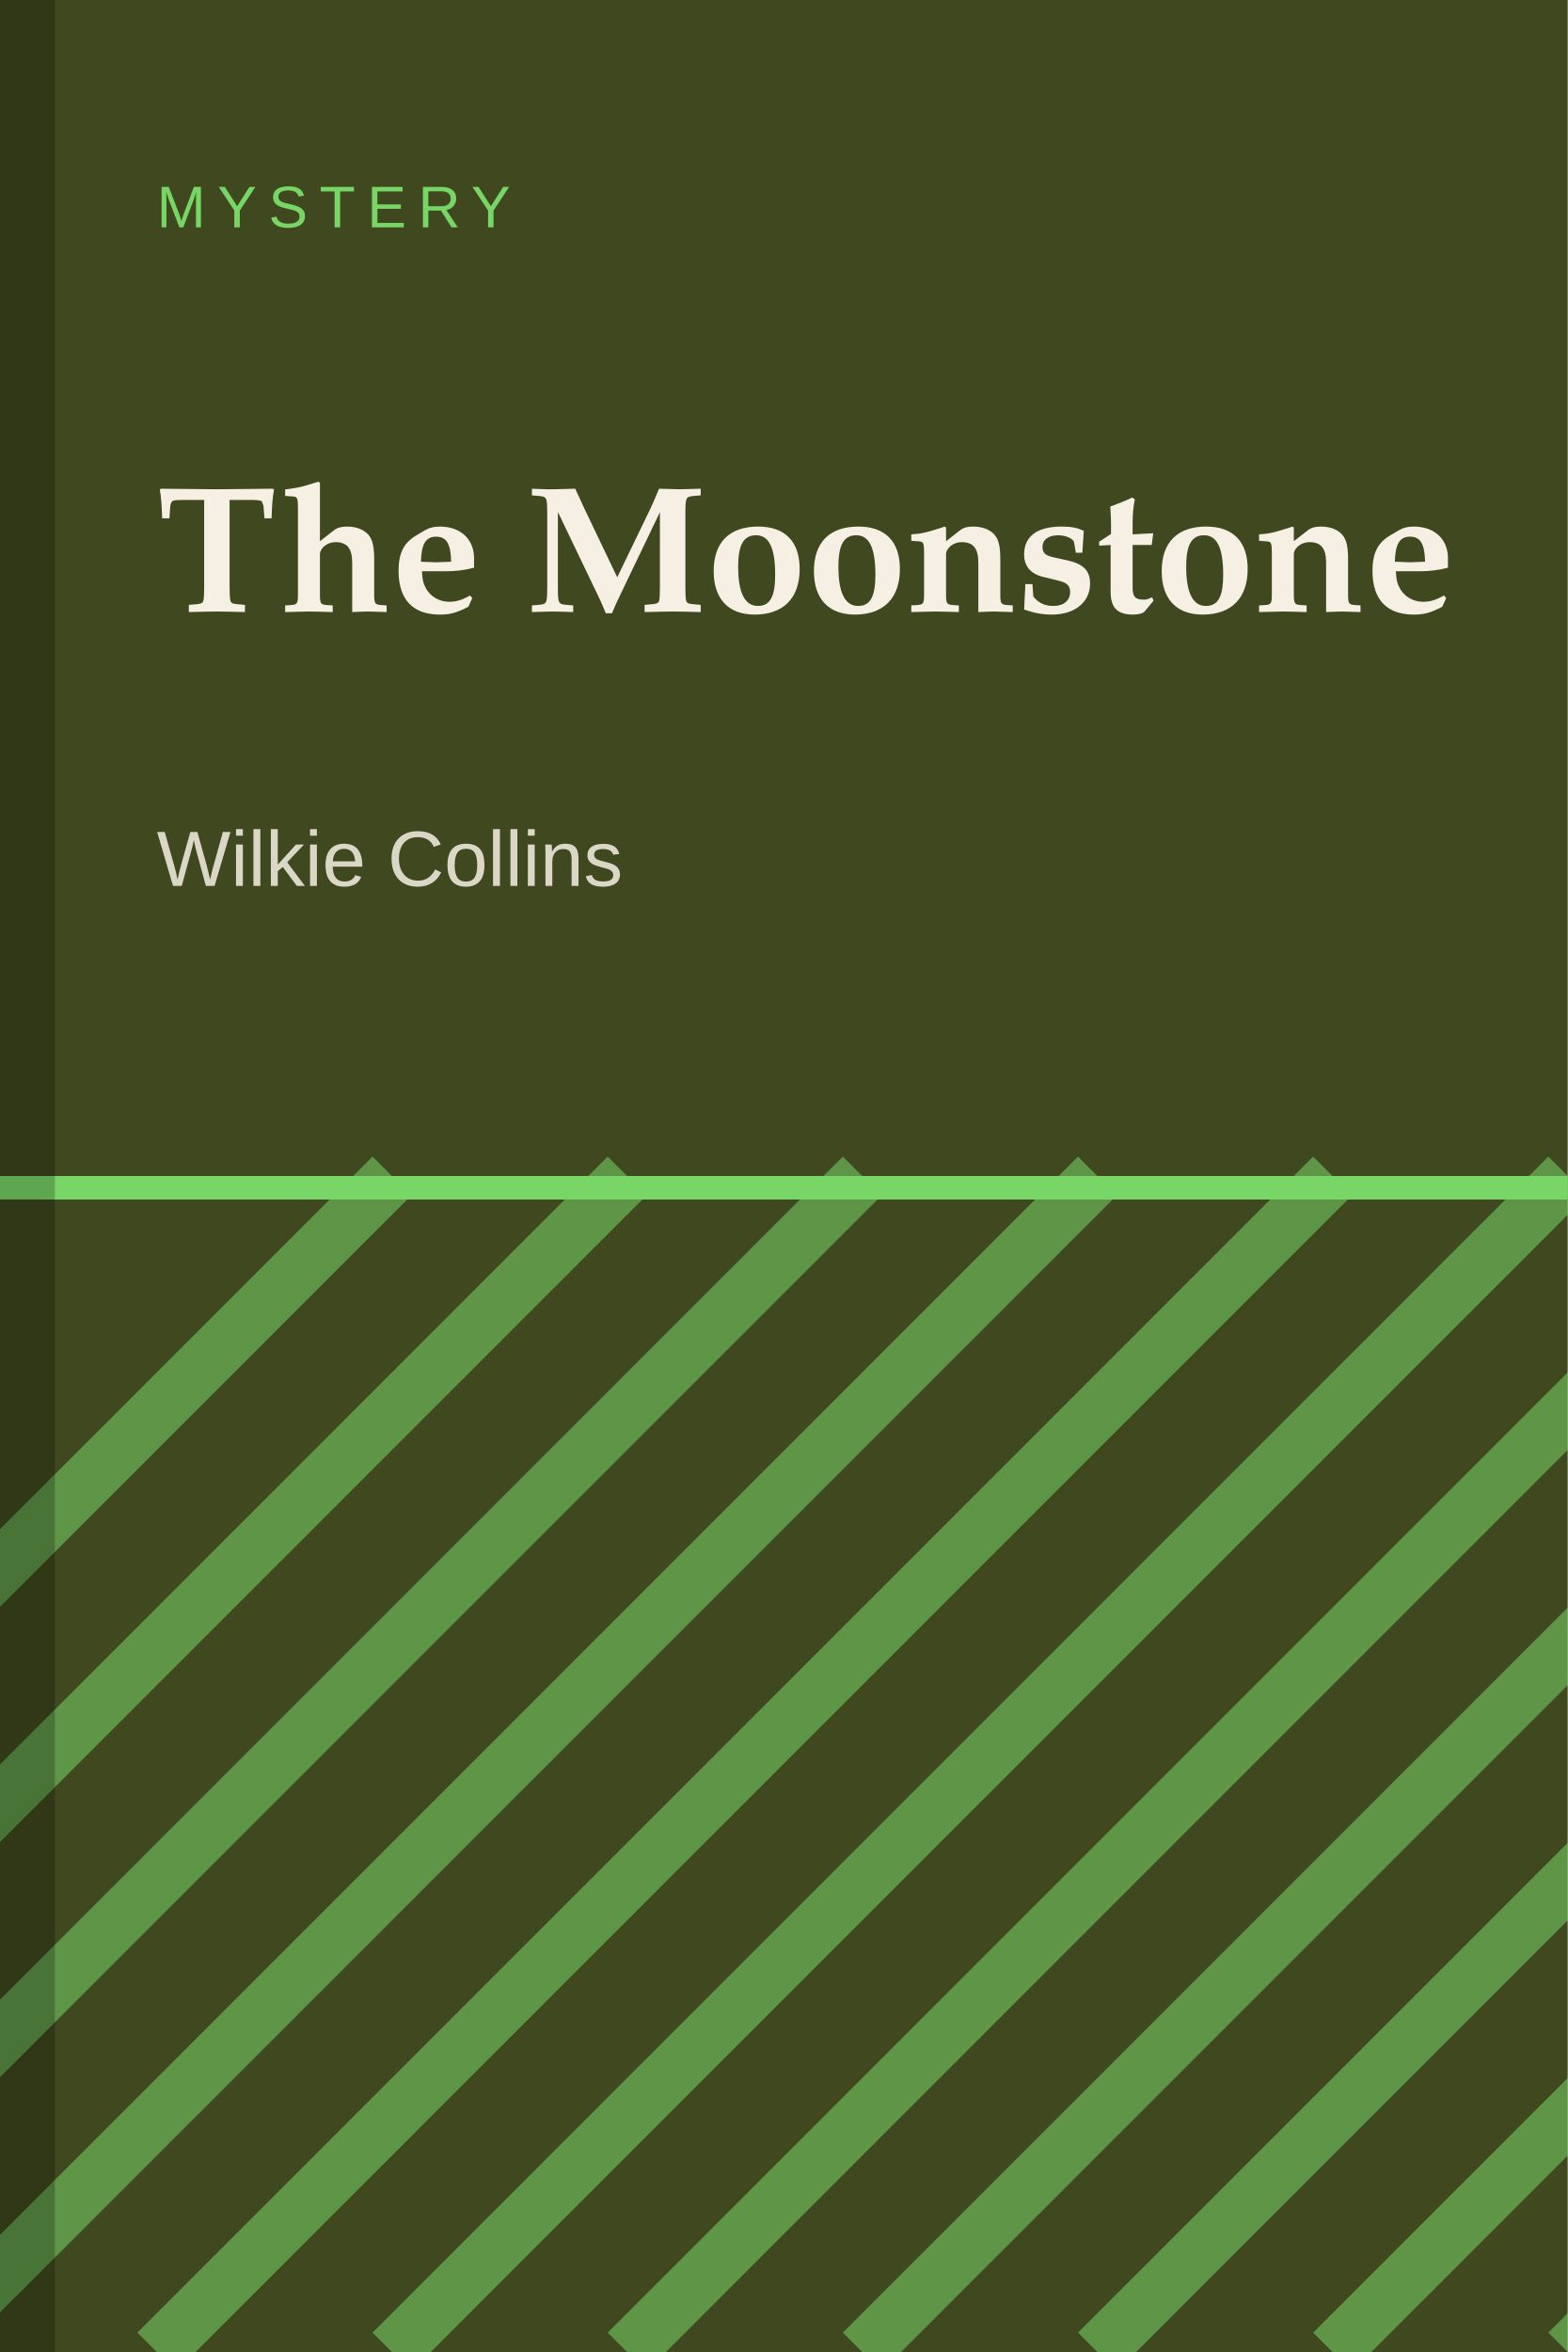
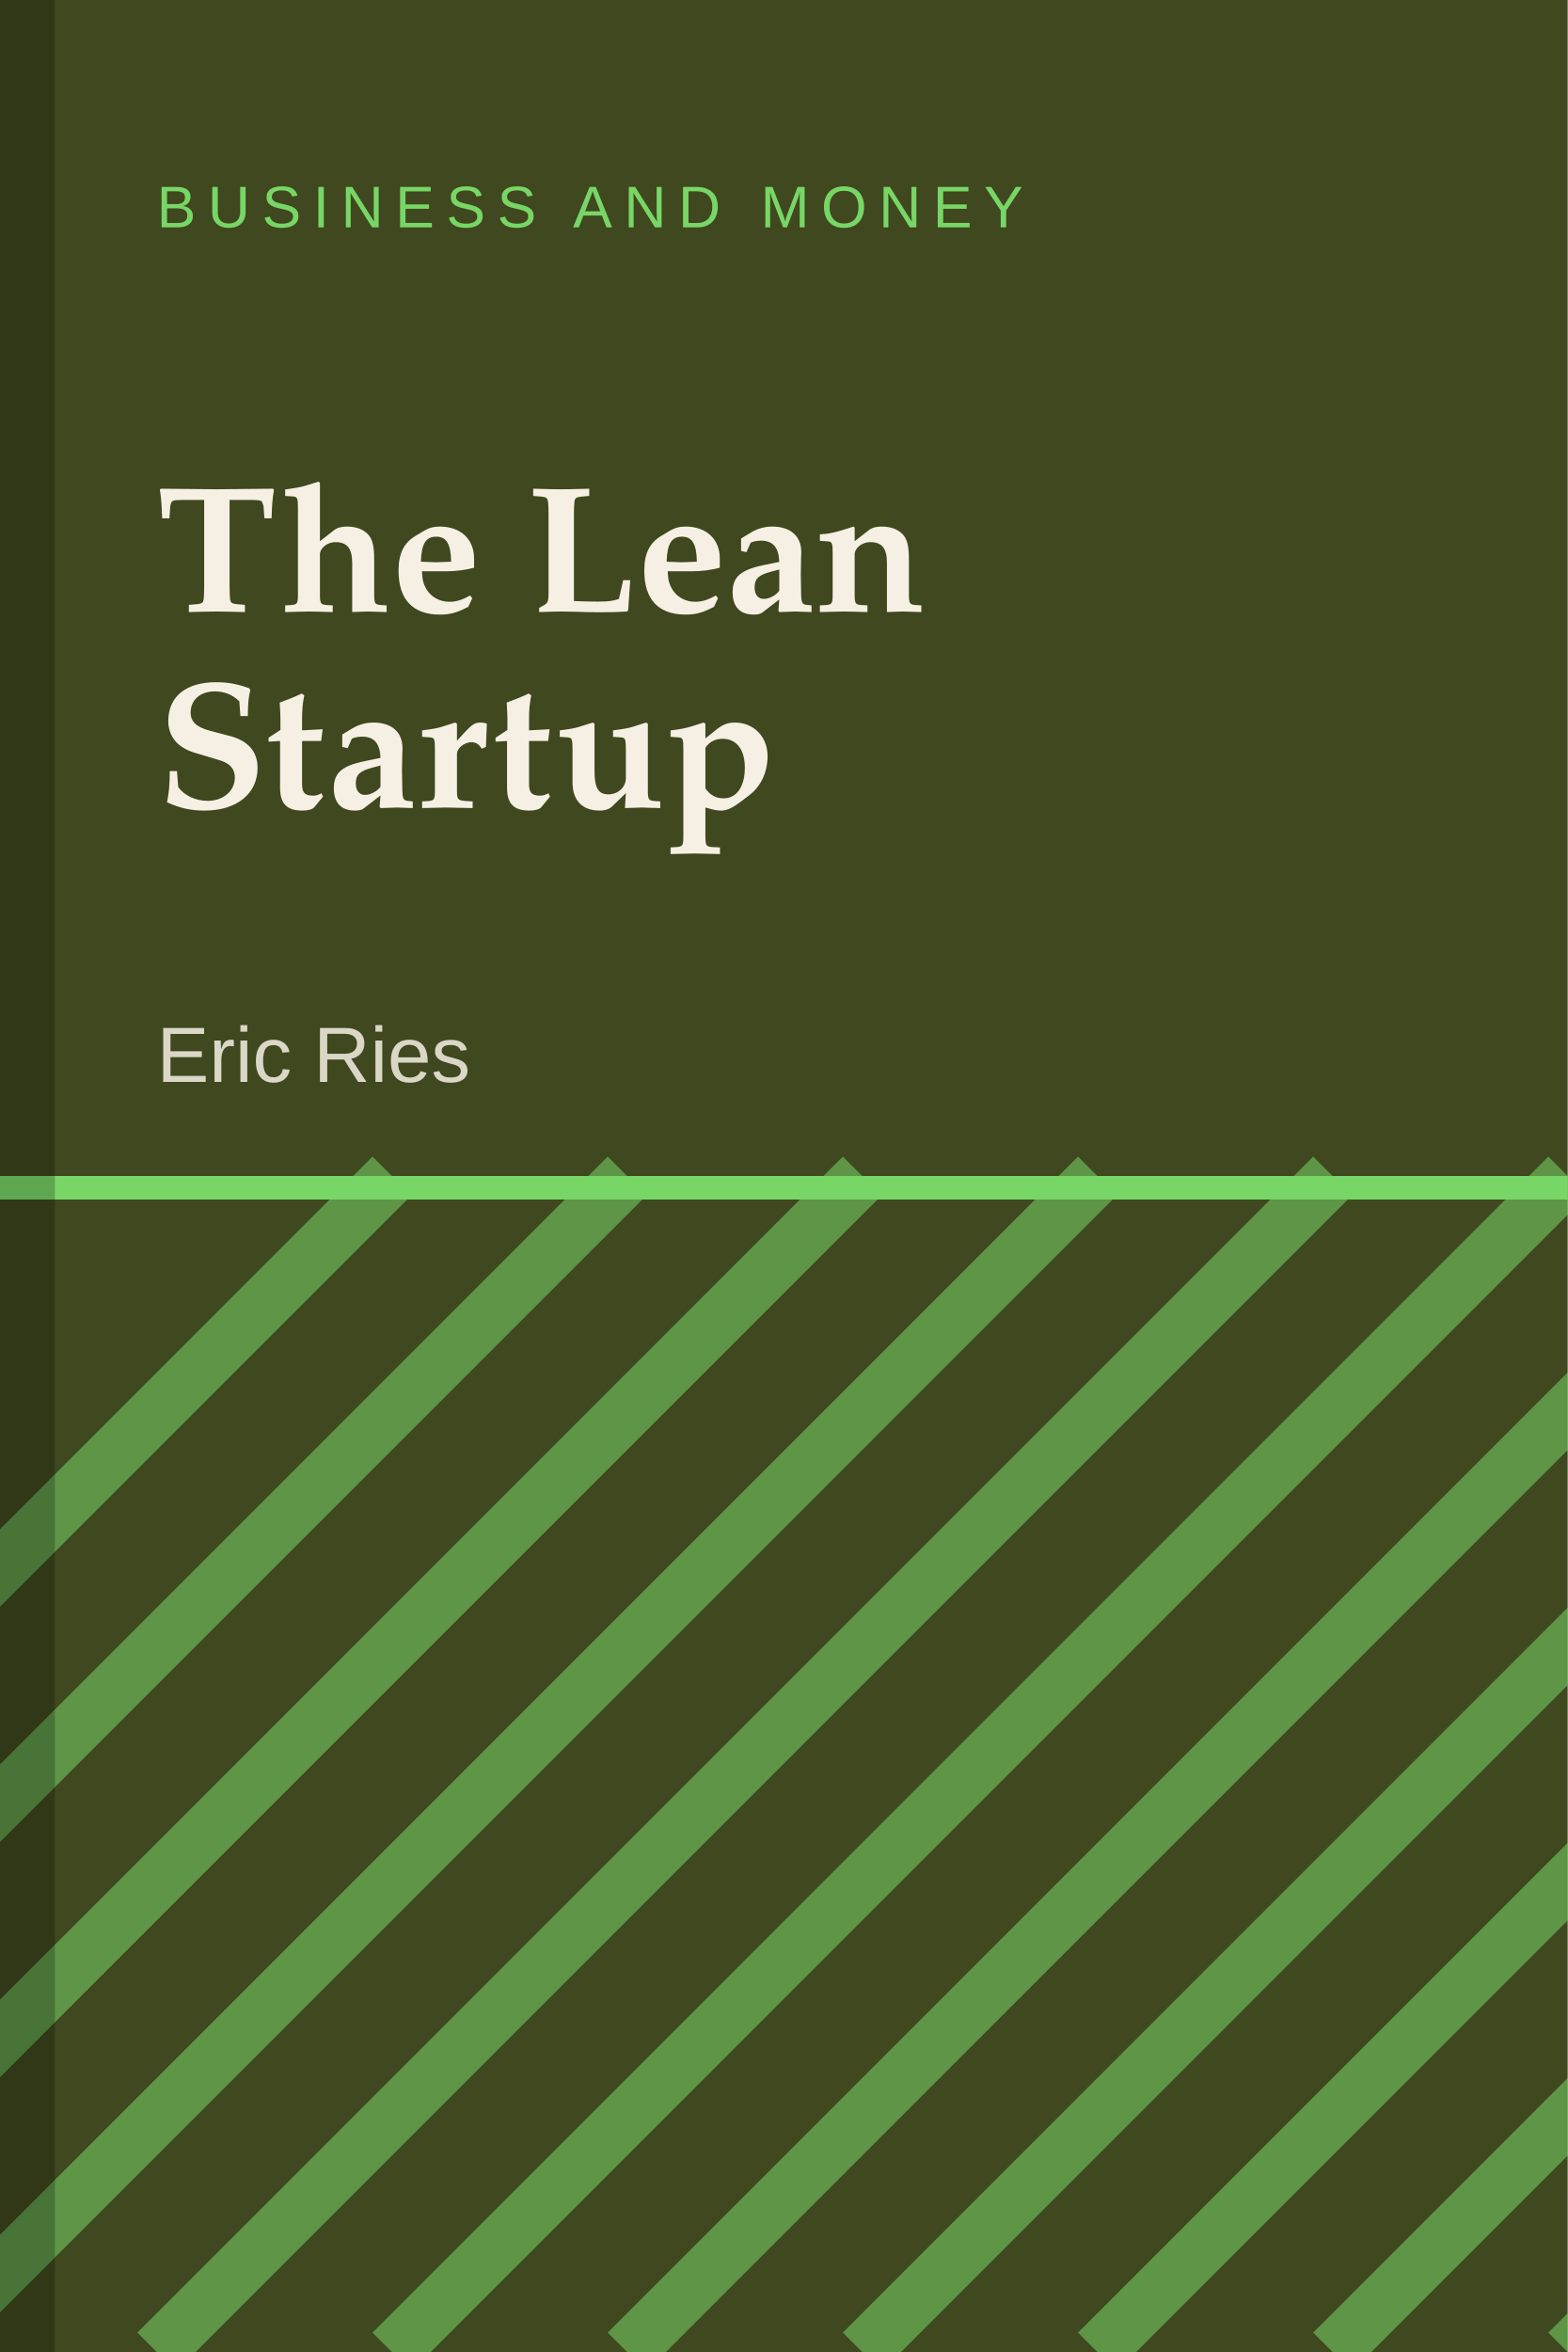
- <svg xmlns="http://www.w3.org/2000/svg" viewBox="0 0 400 600" width="400" height="600" role="img" aria-label="The Moonstone by Wilkie Collins">
+ <svg xmlns="http://www.w3.org/2000/svg" viewBox="0 0 400 600" width="400" height="600" role="img" aria-label="The Lean Startup by Eric Ries">
  <rect width="400" height="600" fill="#3F481E" />
  <g stroke="#78D666" stroke-width="14" opacity=".55">
    <line x1="-200" y1="600" x2="100" y2="300" />
    <line x1="-140" y1="600" x2="160" y2="300" />
    <line x1="-80" y1="600" x2="220" y2="300" />
    <line x1="-20" y1="600" x2="280" y2="300" />
    <line x1="40" y1="600" x2="340" y2="300" />
    <line x1="100" y1="600" x2="400" y2="300" />
    <line x1="160" y1="600" x2="460" y2="300" />
    <line x1="220" y1="600" x2="520" y2="300" />
    <line x1="280" y1="600" x2="580" y2="300" />
    <line x1="340" y1="600" x2="640" y2="300" />
    <line x1="400" y1="600" x2="700" y2="300" />
    <line x1="460" y1="600" x2="760" y2="300" />
  </g>
  <rect x="0" y="300" width="400" height="6" fill="#78D666" />
  <rect x="0" y="0" width="14" height="600" fill="#000" opacity=".22" />
-   <text x="40" y="58" font-family="Segoe UI, Arial, sans-serif" font-size="15" letter-spacing="3" fill="#78D666">MYSTERY</text>
+   <text x="40" y="58" font-family="Segoe UI, Arial, sans-serif" font-size="15" letter-spacing="3" fill="#78D666">BUSINESS AND MONEY</text>
  <text x="40" y="156" font-family="Georgia, 'Palatino Linotype', serif" font-size="46" font-weight="700" fill="#F6F0E4">
-     <tspan x="40" dy="0">The Moonstone</tspan>
+     <tspan x="40" dy="0">The Lean</tspan>
+     <tspan x="40" dy="50">Startup</tspan>
  </text>
-   <text x="40" y="226" font-family="Segoe UI, Arial, sans-serif" font-size="20" fill="#F6F0E4" opacity=".85">Wilkie Collins</text>
+   <text x="40" y="276" font-family="Segoe UI, Arial, sans-serif" font-size="20" fill="#F6F0E4" opacity=".85">Eric Ries</text>
</svg>
